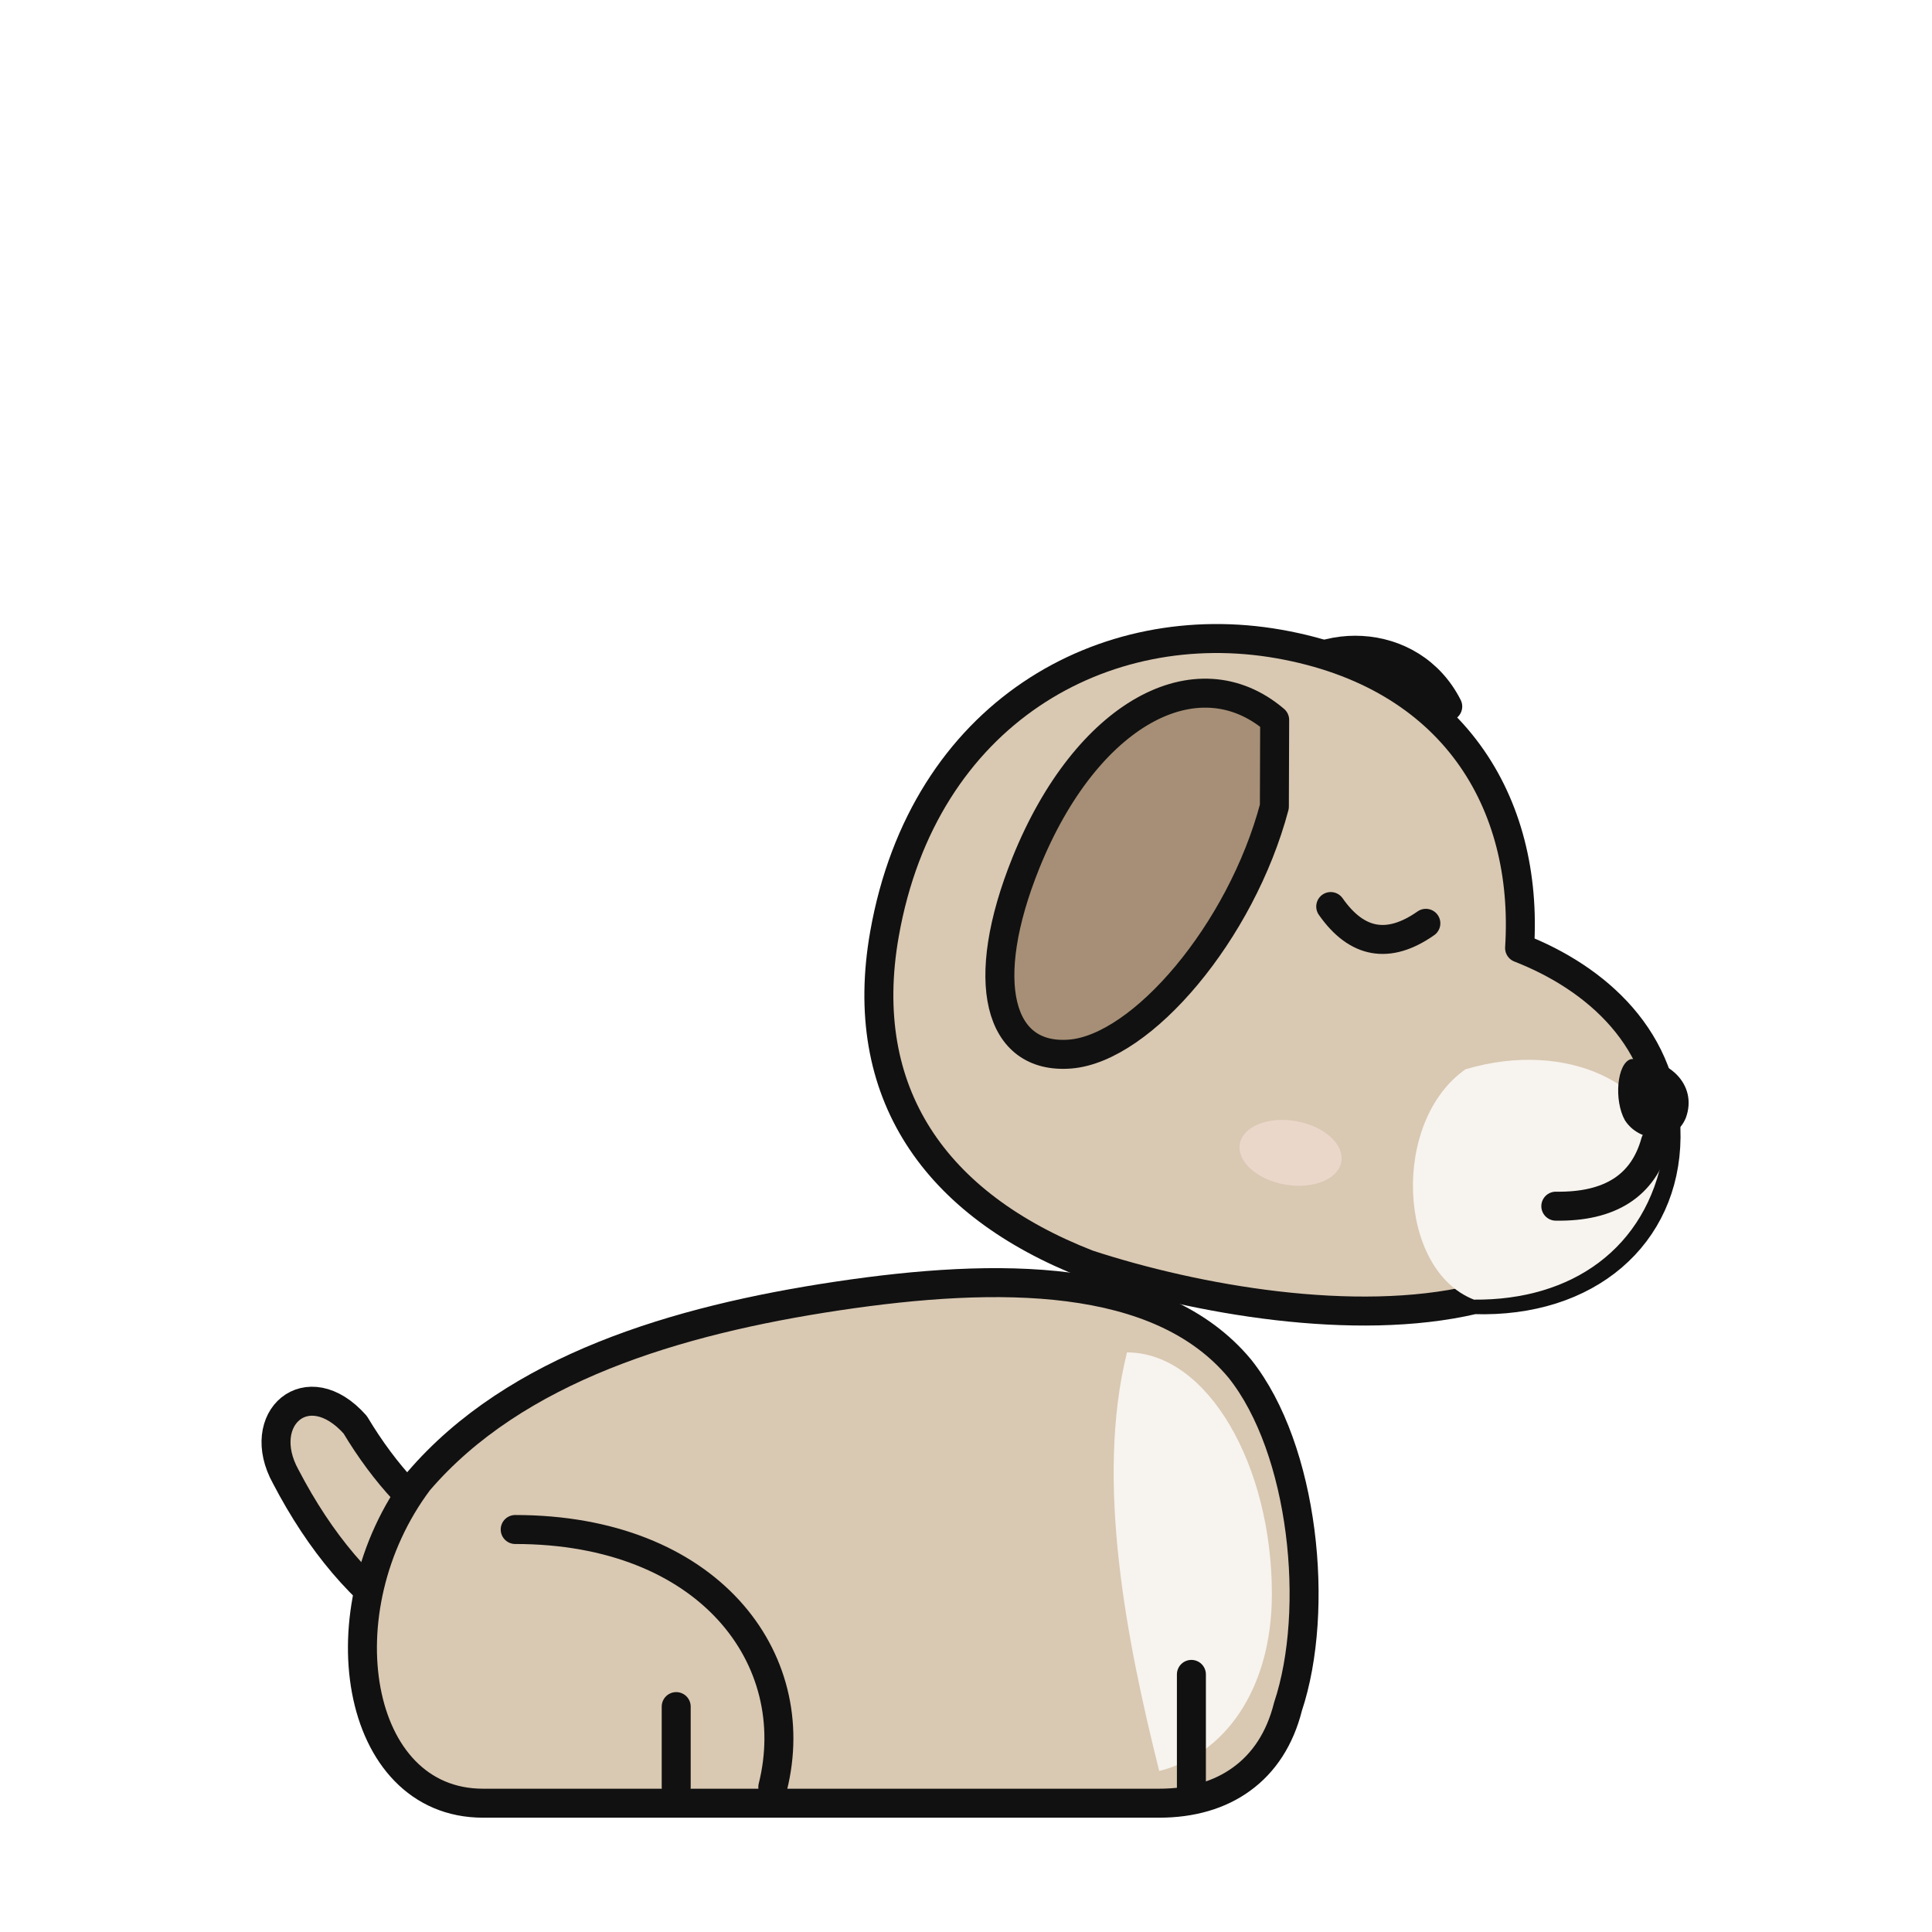
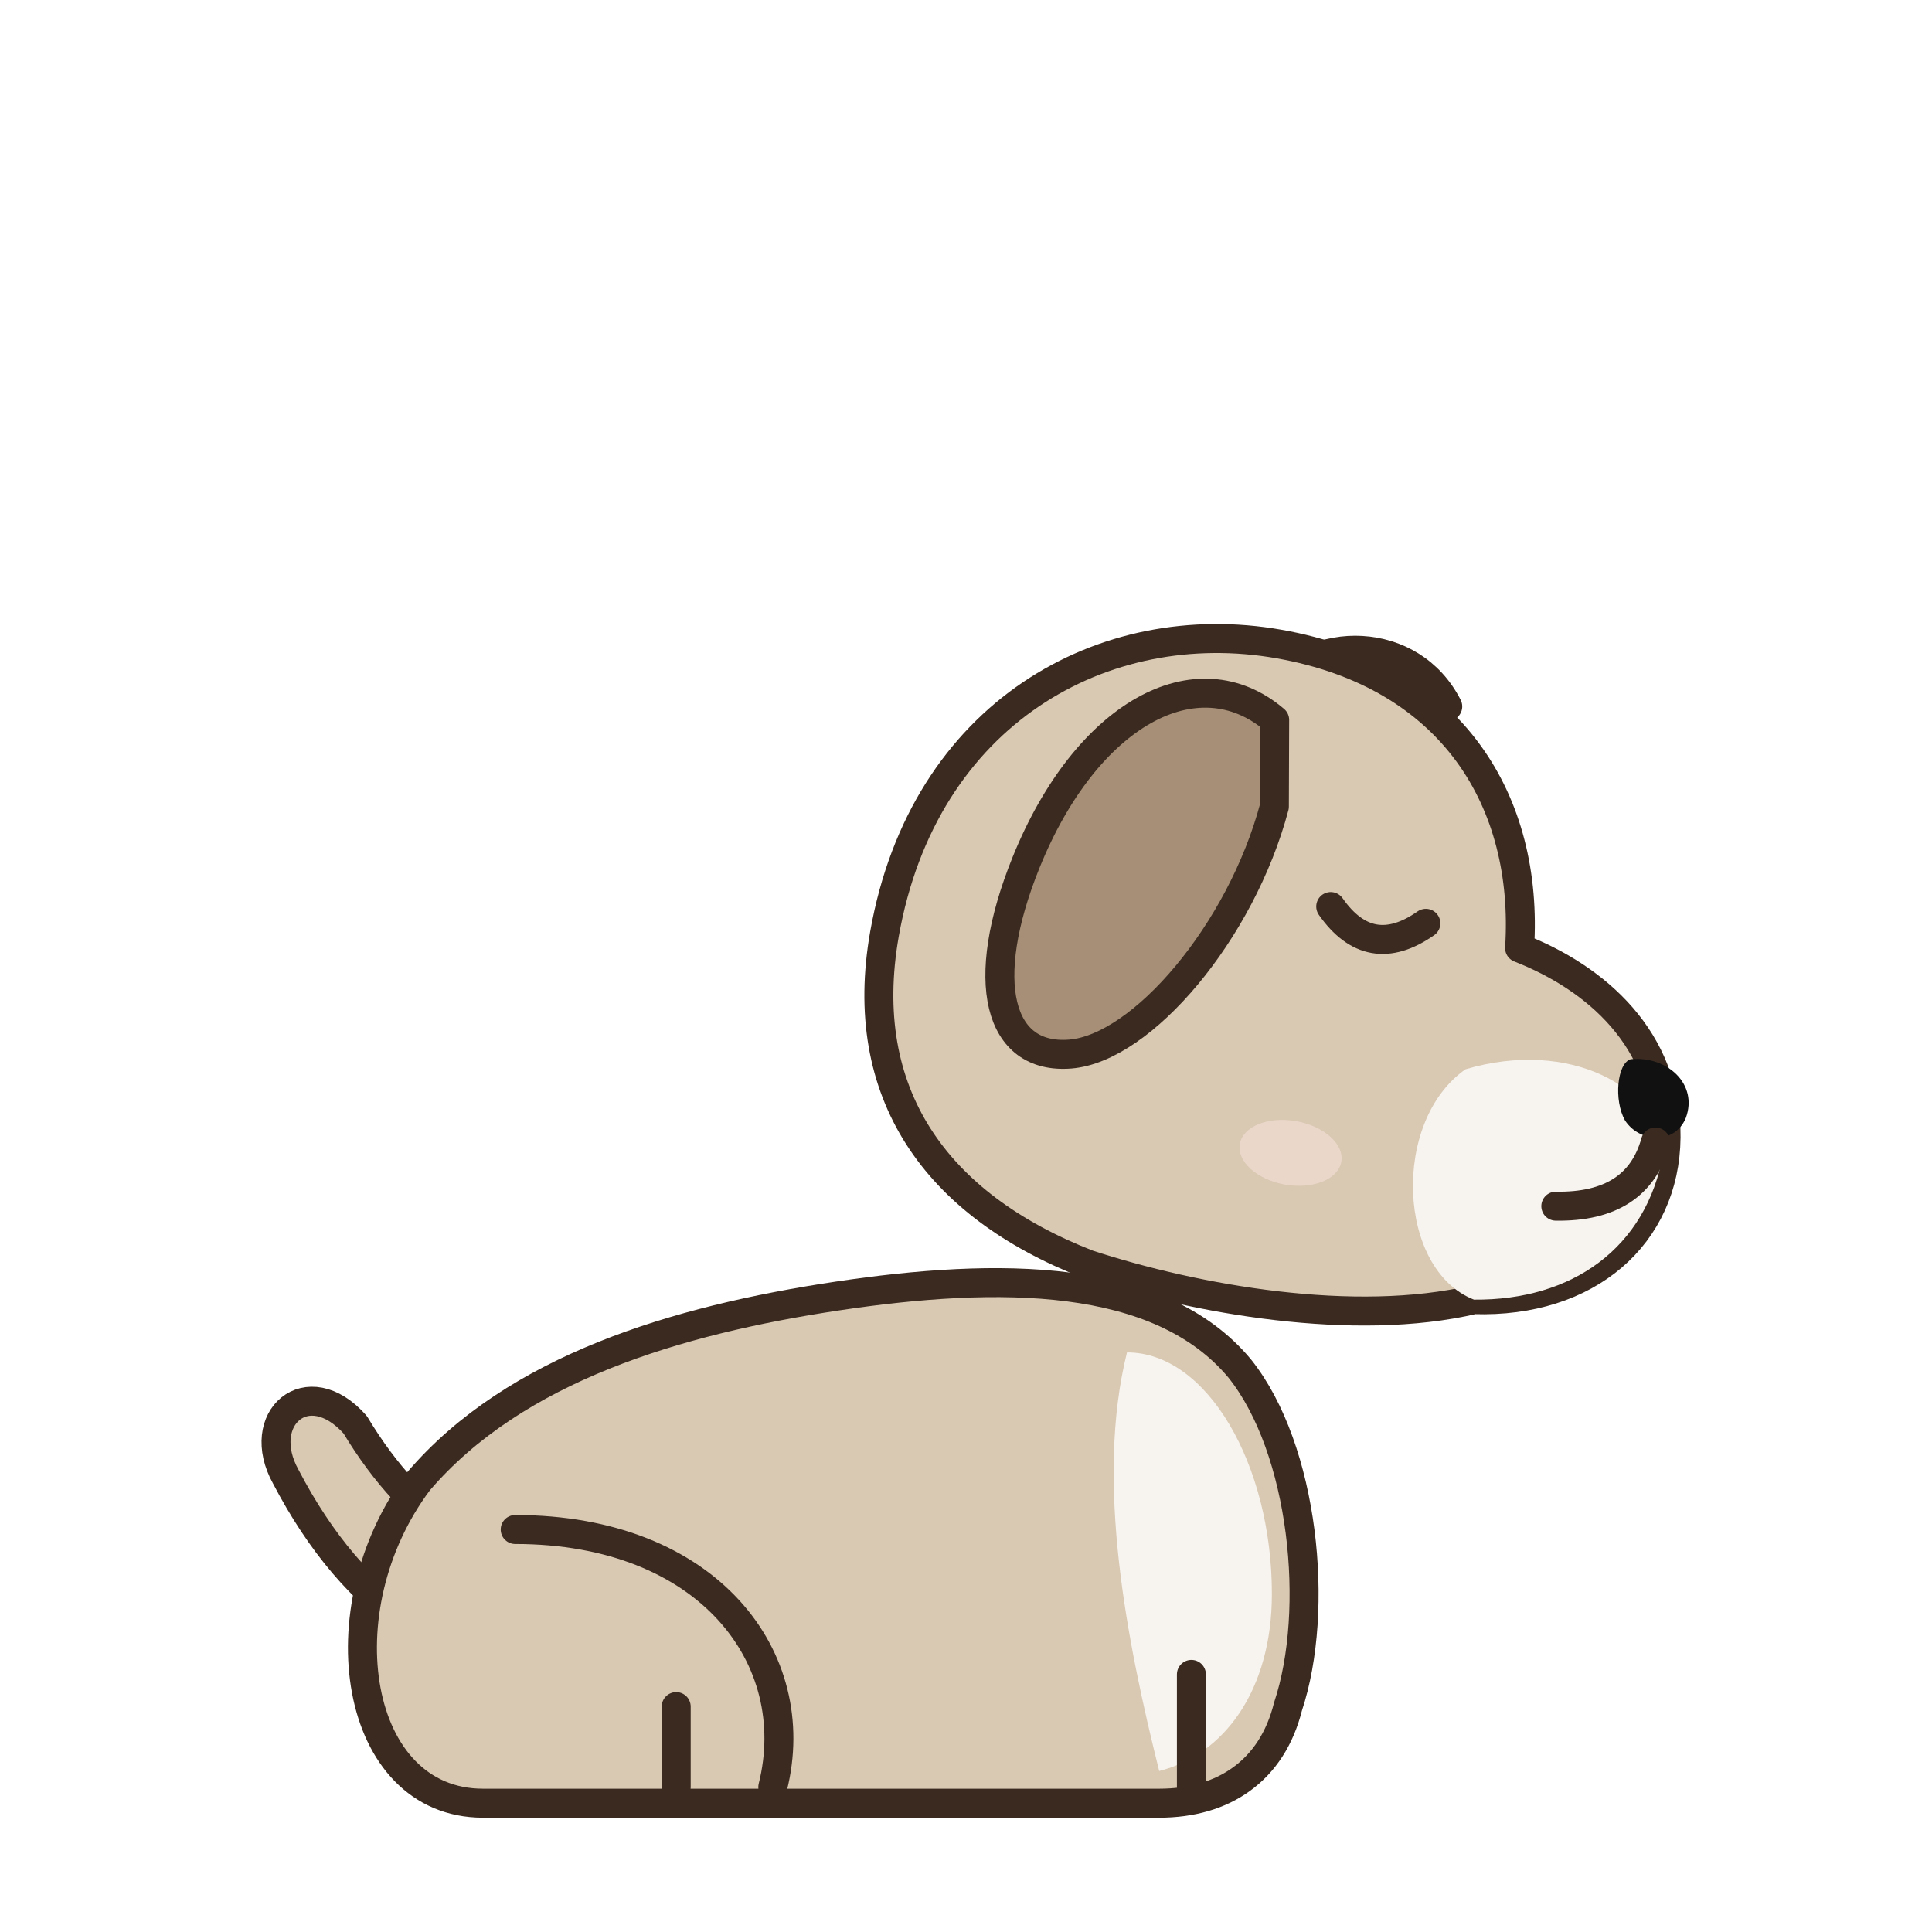
<svg xmlns="http://www.w3.org/2000/svg" viewBox="0 0 120 120" width="120" height="120">
  <g id="dog" transform="translate(60 112)">
    <g id="tail" transform="translate(-26 -6) rotate(-15)">
-       <path id="tail-shape" d="M3 -2C-1 -2.5 -4.25 -4.25 -6.75 -7C-9.25 -9.75 -11 -13.5 -12 -18C-13 -22 -9 -24 -7 -20C-6 -16.5 -4.5 -13.75 -2.62 -11.62C-0.75 -9.5 1.5 -8 4 -7Z" fill="#D9C8B2" stroke="#111111" stroke-width="1.8" stroke-linejoin="round" />
+       <path id="tail-shape" d="M3 -2C-1 -2.5 -4.25 -4.25 -6.75 -7C-9.25 -9.75 -11 -13.5 -12 -18C-13 -22 -9 -24 -7 -20C-6 -16.5 -4.5 -13.75 -2.62 -11.62C-0.75 -9.5 1.5 -8 4 -7Z" fill="#D9C8B2" stroke="#3A2A20" stroke-width="1.8" stroke-linejoin="round" />
    </g>
    <g id="leg-front-far" transform="translate(14 -20)">
      <path id="leg-front-far-shaft" d="M-2.5 0A2.5 2.5 0 0 1 2.5 0A2.5 2.5 0 0 1 -2.5 0ZM-2.5 0L2.5 0L1 11L-1 11Z" fill="#F7F3EE" />
-       <path id="leg-front-far-paw" d="M0 19C0 16.67 0 14.33 0 12C0 14.33 0 16.67 0 19Z" fill="#D9C8B2" stroke="#111111" stroke-width="1.8" stroke-linejoin="round" />
+       <path id="leg-front-far-paw" d="M0 19C0 16.67 0 14.33 0 12C0 14.33 0 16.67 0 19Z" fill="#D9C8B2" stroke="#3A2A20" stroke-width="1.8" stroke-linejoin="round" />
    </g>
    <g id="body">
-       <path id="body-shape" d="M-30 0C-38 0 -40 -12 -34 -20C-28 -27 -18 -30 -8 -31.5C2 -33 12 -33 17 -27C21 -22 22 -12 20 -6C19.5 -4 18.5 -2.5 17.12 -1.5C15.75 -0.5 14 0 12 0Z" fill="#D9C8B2" stroke="#111111" stroke-width="1.8" stroke-linejoin="round" />
+       <path id="body-shape" d="M-30 0C-38 0 -40 -12 -34 -20C-28 -27 -18 -30 -8 -31.5C2 -33 12 -33 17 -27C21 -22 22 -12 20 -6C19.5 -4 18.5 -2.5 17.12 -1.5C15.75 -0.5 14 0 12 0Z" fill="#D9C8B2" stroke="#3A2A20" stroke-width="1.8" stroke-linejoin="round" />
      <path id="belly" d="M10 -28C15 -28 19 -21 19 -13C19 -10 18.25 -7.5 17 -5.62C15.75 -3.75 14 -2.5 12 -2C11 -6 10 -10.5 9.5 -15C9 -19.5 9 -24 10 -28Z" fill="#F7F3EE" />
    </g>
    <g id="leg-hind-near" transform="translate(-19 -11)">
      <path id="leg-hind-near-shaft" d="M-2.5 0A2.5 2.5 0 0 1 2.5 0A2.5 2.5 0 0 1 -2.5 0ZM-2 0L2 0L1.8 5L0.2 5Z" fill="#D9C8B2" />
-       <path id="haunch-line" d="M7 10C9 2 3 -6 -9 -6" fill="none" stroke="#111111" stroke-width="1.8" stroke-linecap="round" />
-       <path id="leg-hind-near-paw" d="M1 10C1 8.33 1 6.67 1 5C1 6.67 1 8.33 1 10Z" fill="#D9C8B2" stroke="#111111" stroke-width="1.8" stroke-linejoin="round" />
+       <path id="haunch-line" d="M7 10C9 2 3 -6 -9 -6" fill="none" stroke="#3A2A20" stroke-width="1.8" stroke-linecap="round" />
+       <path id="leg-hind-near-paw" d="M1 10C1 8.33 1 6.67 1 5C1 6.67 1 8.33 1 10Z" fill="#D9C8B2" stroke="#3A2A20" stroke-width="1.8" stroke-linejoin="round" />
    </g>
    <g id="leg-front-near" transform="translate(14 -20)">
      <path id="leg-front-near-shaft" d="M-2.5 0A2.5 2.5 0 0 1 2.5 0A2.5 2.5 0 0 1 -2.5 0ZM-2.5 0L2.5 0L1 11L-1 11Z" fill="#F7F3EE" />
-       <path id="leg-front-near-paw" d="M0 19C0 16.67 0 14.33 0 12C0 14.33 0 16.67 0 19Z" fill="#D9C8B2" stroke="#111111" stroke-width="1.8" stroke-linejoin="round" />
+       <path id="leg-front-near-paw" d="M0 19C0 16.67 0 14.33 0 12C0 14.33 0 16.67 0 19Z" fill="#D9C8B2" stroke="#3A2A20" stroke-width="1.8" stroke-linejoin="round" />
    </g>
    <g id="head" transform="translate(10 -30) rotate(10)">
      <g id="ear-right" transform="translate(6 -41)">
-         <path id="ear-right-shape" d="M-4 1C-2 -3 4 -4 7 0C5 2 0 2.5 -4 1Z" fill="#A68F76" stroke="#111111" stroke-width="1.8" stroke-linejoin="round" />
+         <path id="ear-right-shape" d="M-4 1C-2 -3 4 -4 7 0C5 2 0 2.5 -4 1Z" fill="#A68F76" stroke="#3A2A20" stroke-width="1.8" stroke-linejoin="round" />
      </g>
-       <path id="head-shape" d="M-19 -21C-19 -35 -9 -43 2 -43C13 -43 19 -36 20 -27C25 -26 30 -23 31 -17C32 -11 28 -6 21 -5C14 -2 4 -2 -3 -3C-13 -5 -19 -11 -19 -21Z" fill="#D9C8B2" stroke="#111111" stroke-width="1.8" stroke-linejoin="round" />
+       <path id="head-shape" d="M-19 -21C-19 -35 -9 -43 2 -43C13 -43 19 -36 20 -27C25 -26 30 -23 31 -17C32 -11 28 -6 21 -5C14 -2 4 -2 -3 -3C-13 -5 -19 -11 -19 -21Z" fill="#D9C8B2" stroke="#3A2A20" stroke-width="1.8" stroke-linejoin="round" />
      <path id="muzzle" d="M18 -19C24 -22 30 -20 31 -16C31 -10 27 -6 21 -5C16 -6 14 -15 18 -19Z" fill="#F7F3EE" />
      <path id="cheeks" d="M5 -12a3.2 2 0 1 0 6.4 0a3.2 2 0 1 0 -6.4 0Z" fill="#EBD7CA" />
      <g id="ear-left" transform="translate(-1 -36) rotate(12)">
-         <path id="ear-left-shape" d="M3 -3C-3 -5 -8 1 -8 11C-8 19 -5 23 -1 21C3 19 6 10 5 2Z" fill="#A68F76" stroke="#111111" stroke-width="1.8" stroke-linejoin="round" />
+         <path id="ear-left-shape" d="M3 -3C-3 -5 -8 1 -8 11C-8 19 -5 23 -1 21C3 19 6 10 5 2Z" fill="#A68F76" stroke="#3A2A20" stroke-width="1.8" stroke-linejoin="round" />
      </g>
      <g id="eyes-open" transform="translate(11 -27)" opacity="0">
        <path d="M-2.2 0a2.2 3 0 1 0 4.4 0a2.2 3 0 1 0 -4.4 0Z" fill="#111111" />
      </g>
      <g id="eyes-closed" transform="translate(11 -27)">
-         <path d="M-3 -0.5Q0 2.5 3 -0.5" fill="none" stroke="#111111" stroke-width="1.8" stroke-linecap="round" />
+         <path d="M-3 -0.5Q0 2.5 3 -0.5" fill="none" stroke="#3A2A20" stroke-width="1.8" stroke-linecap="round" />
      </g>
      <path id="nose" d="M28 -21.4C30.2 -22 32.4 -20.6 32 -18.4C31.6 -16.6 29.4 -16.4 28.3 -17.6C27.4 -18.7 27.2 -21 28 -21.4Z" fill="#111111" />
-       <path id="mouth" d="M30.4 -16.6Q30 -12.4 25 -11.6" fill="none" stroke="#111111" stroke-width="1.8" stroke-linecap="round" />
+       <path id="mouth" d="M30.4 -16.6Q30 -12.4 25 -11.6" fill="none" stroke="#3A2A20" stroke-width="1.8" stroke-linecap="round" />
    </g>
  </g>
</svg>
